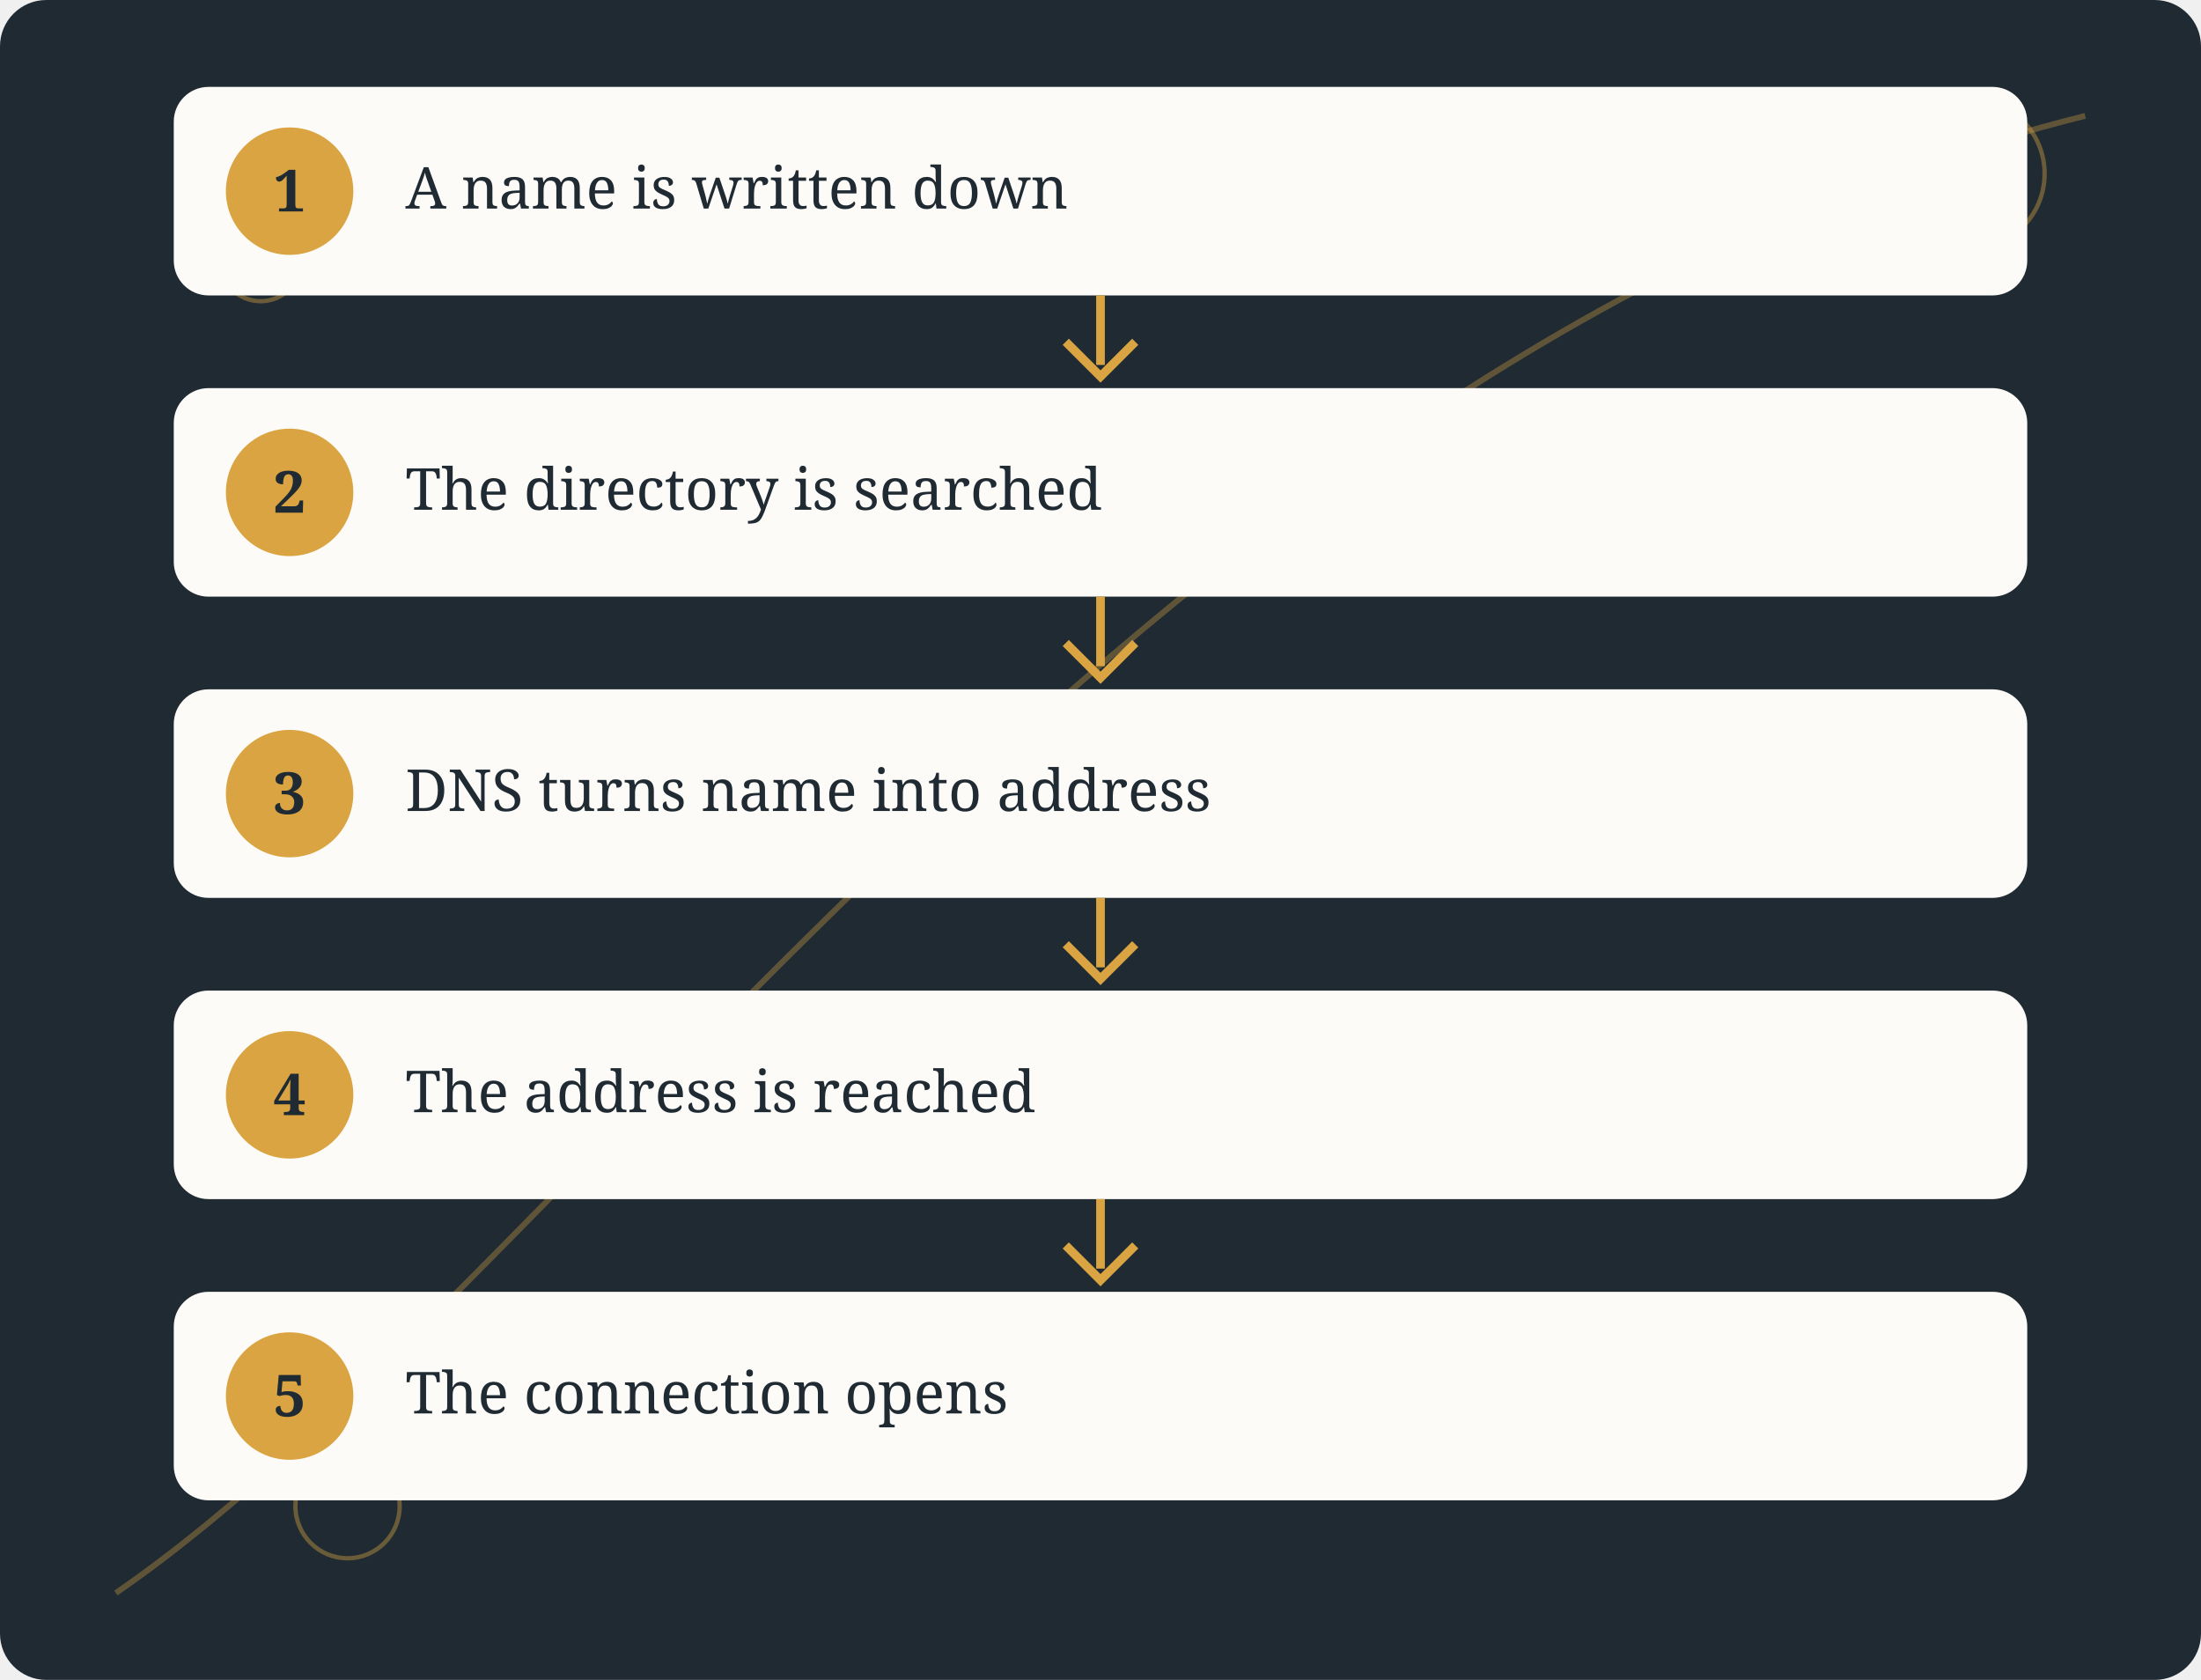
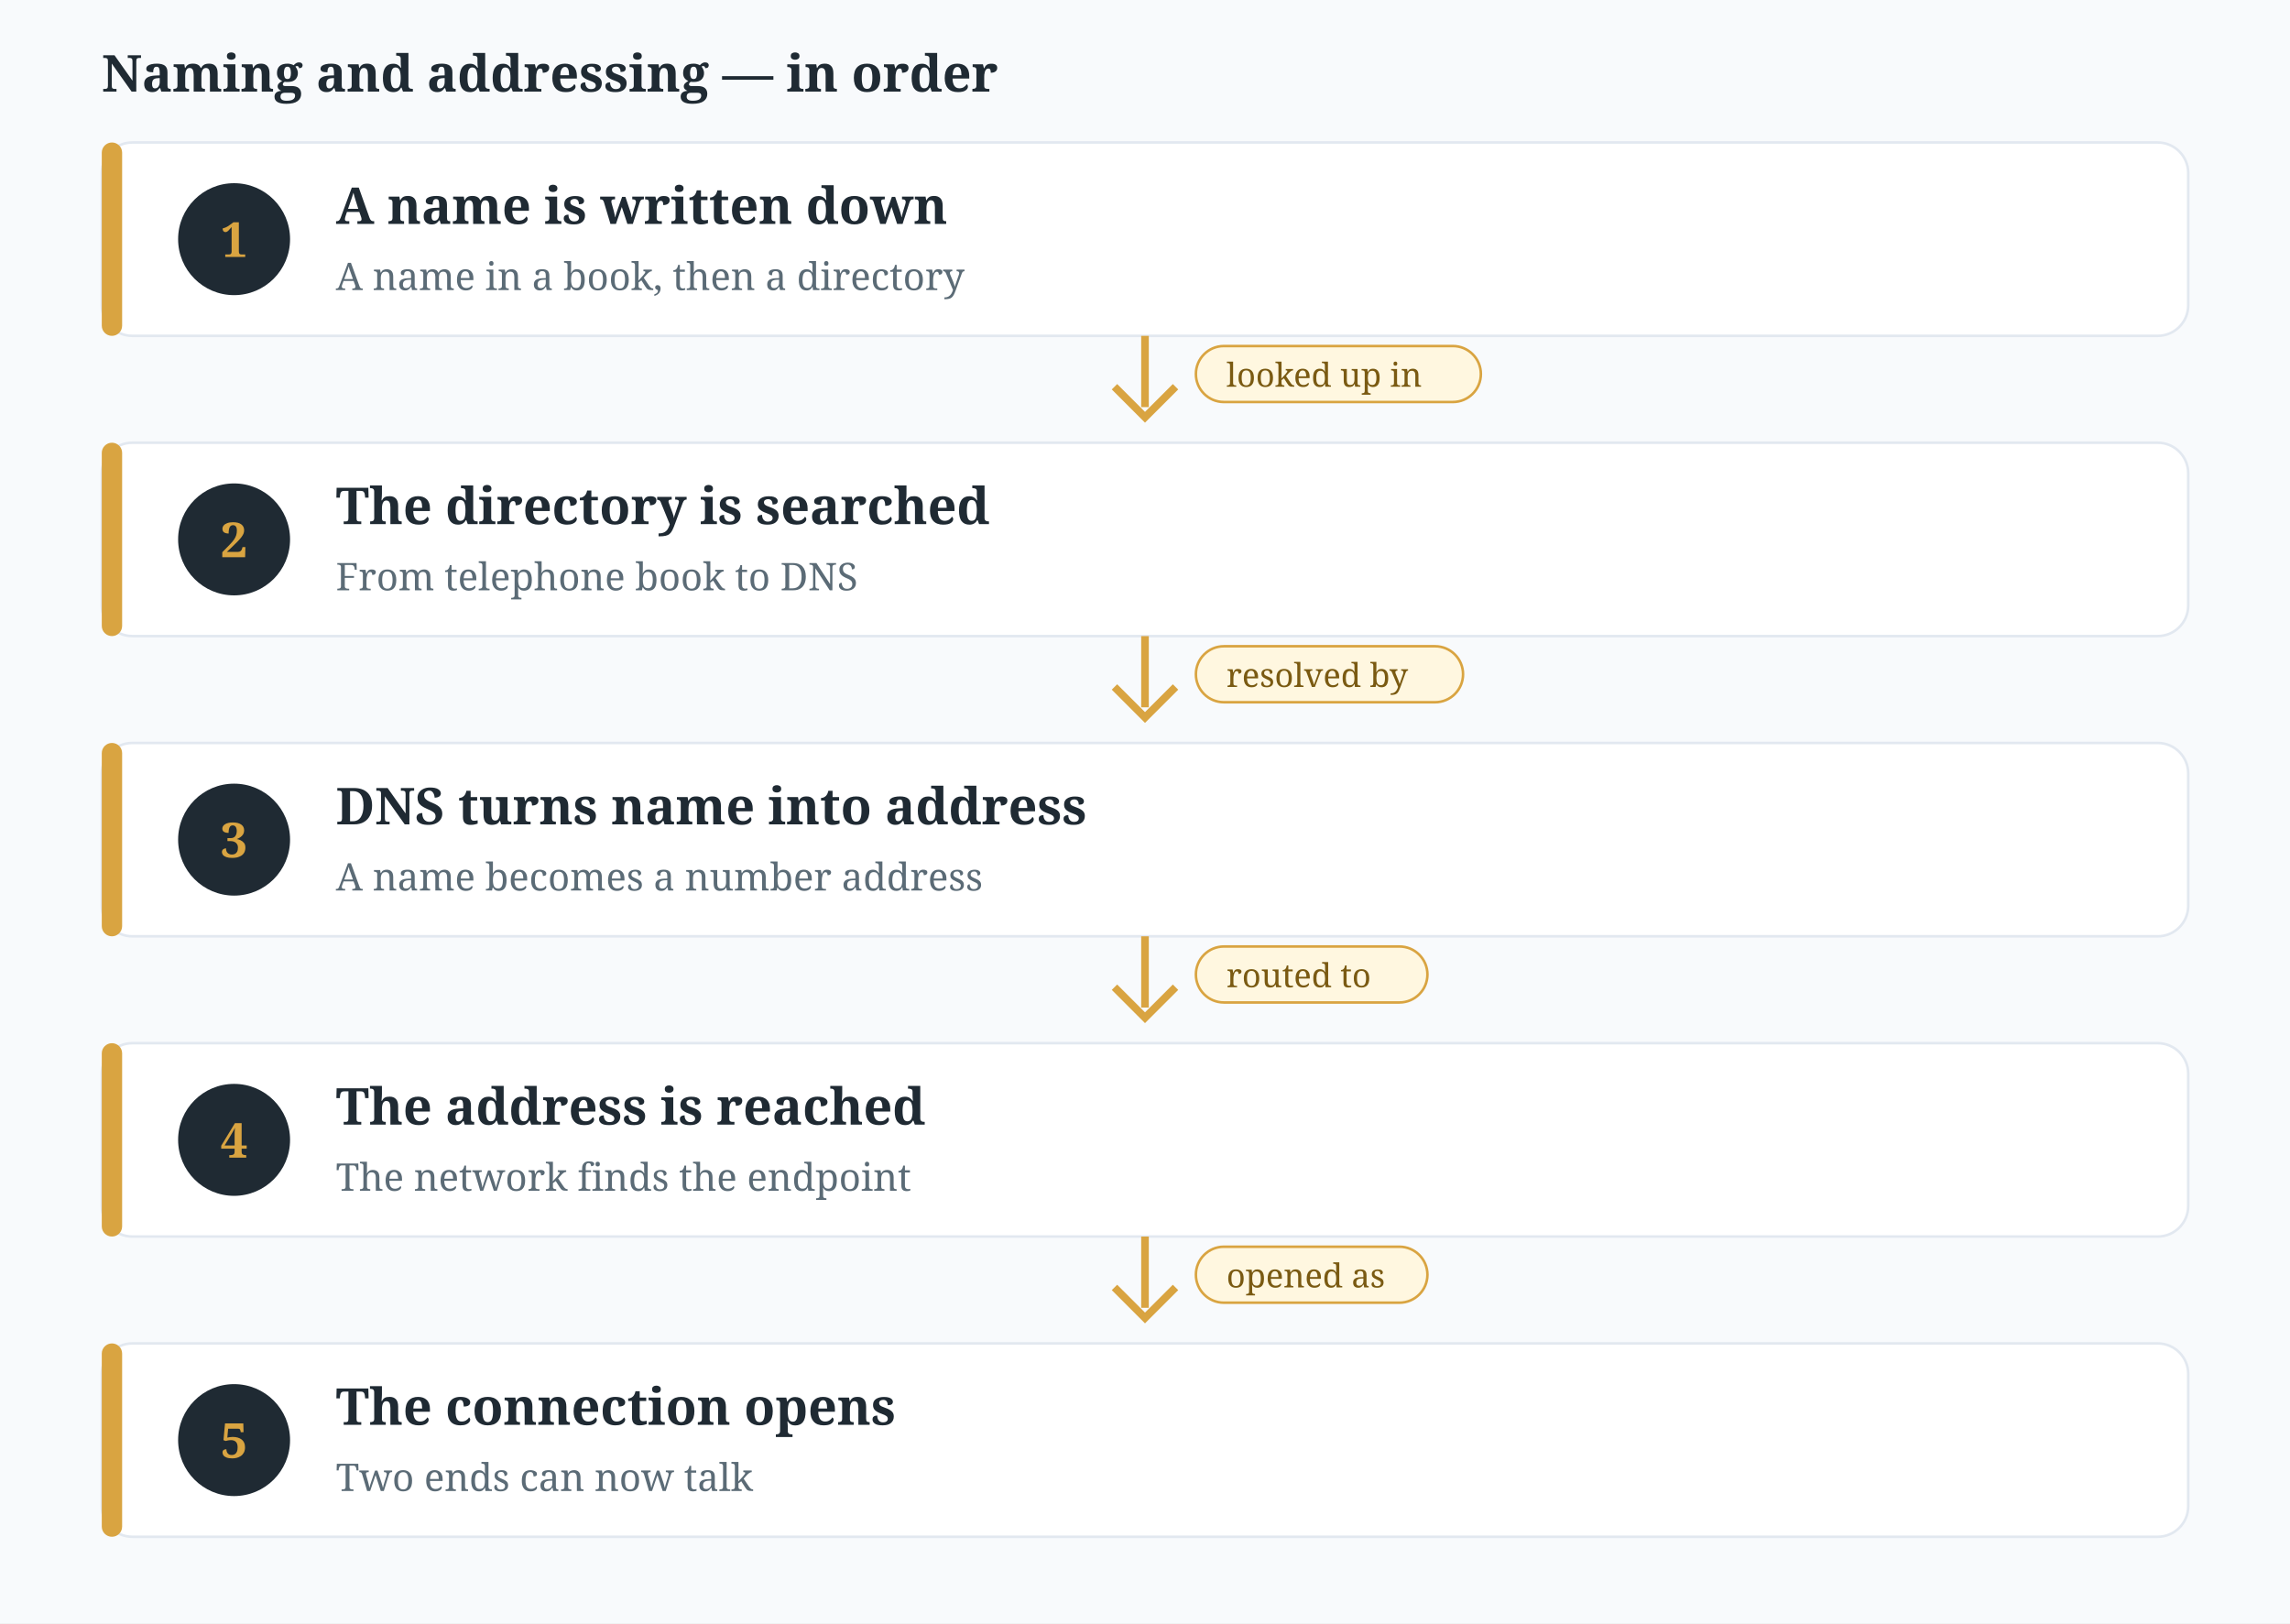
- <svg xmlns="http://www.w3.org/2000/svg" viewBox="0 0 760 580" role="img" aria-label="Naming and addressing flow">
-   <rect width="760" height="580" rx="16" fill="#1f2a33" />
-   <path d="M40 550 C 200 440, 400 120, 720 40" fill="none" stroke="#d9a441" stroke-width="2" opacity="0.35" />
-   <circle cx="680" cy="60" r="26" fill="none" stroke="#d9a441" stroke-width="1.5" opacity="0.4" />
-   <circle cx="90" cy="90" r="14" fill="none" stroke="#d9a441" stroke-width="1.5" opacity="0.4" />
-   <circle cx="620" cy="180" r="10" fill="none" stroke="#d9a441" stroke-width="1.5" opacity="0.4" />
-   <circle cx="120" cy="520" r="18" fill="none" stroke="#d9a441" stroke-width="1.5" opacity="0.4" />
-   <rect x="60" y="30" width="640" height="72" rx="12" fill="#fdfbf7" />
-   <circle cx="100" cy="66" r="22" fill="#d9a441" />
-   <text x="100" y="73" text-anchor="middle" font-family="Georgia,serif" font-size="20" font-weight="700" fill="#1f2a33">1</text>
-   <text x="140" y="72" font-family="Georgia,serif" font-size="20" fill="#1f2a33">A name is written down</text>
-   <path d="M380 102 L380 126 M368 118 L380 130 L392 118" fill="none" stroke="#d9a441" stroke-width="3" />
-   <rect x="60" y="134" width="640" height="72" rx="12" fill="#fdfbf7" />
-   <circle cx="100" cy="170" r="22" fill="#d9a441" />
-   <text x="100" y="177" text-anchor="middle" font-family="Georgia,serif" font-size="20" font-weight="700" fill="#1f2a33">2</text>
-   <text x="140" y="176" font-family="Georgia,serif" font-size="20" fill="#1f2a33">The directory is searched</text>
-   <path d="M380 206 L380 230 M368 222 L380 234 L392 222" fill="none" stroke="#d9a441" stroke-width="3" />
-   <rect x="60" y="238" width="640" height="72" rx="12" fill="#fdfbf7" />
-   <circle cx="100" cy="274" r="22" fill="#d9a441" />
-   <text x="100" y="281" text-anchor="middle" font-family="Georgia,serif" font-size="20" font-weight="700" fill="#1f2a33">3</text>
-   <text x="140" y="280" font-family="Georgia,serif" font-size="20" fill="#1f2a33">DNS turns name into address</text>
-   <path d="M380 310 L380 334 M368 326 L380 338 L392 326" fill="none" stroke="#d9a441" stroke-width="3" />
-   <rect x="60" y="342" width="640" height="72" rx="12" fill="#fdfbf7" />
-   <circle cx="100" cy="378" r="22" fill="#d9a441" />
-   <text x="100" y="385" text-anchor="middle" font-family="Georgia,serif" font-size="20" font-weight="700" fill="#1f2a33">4</text>
-   <text x="140" y="384" font-family="Georgia,serif" font-size="20" fill="#1f2a33">The address is reached</text>
-   <path d="M380 414 L380 438 M368 430 L380 442 L392 430" fill="none" stroke="#d9a441" stroke-width="3" />
-   <rect x="60" y="446" width="640" height="72" rx="12" fill="#fdfbf7" />
-   <circle cx="100" cy="482" r="22" fill="#d9a441" />
-   <text x="100" y="489" text-anchor="middle" font-family="Georgia,serif" font-size="20" font-weight="700" fill="#1f2a33">5</text>
-   <text x="140" y="488" font-family="Georgia,serif" font-size="20" fill="#1f2a33">The connection opens</text>
+ <svg xmlns="http://www.w3.org/2000/svg" viewBox="0 0 900 638" role="img" aria-label="Naming and addressing flow">
+   <rect width="900" height="638" fill="#F8FAFC" />
+   <text x="40" y="36" font-family="Georgia,serif" font-size="20" font-weight="700" fill="#1F2A33">Naming and addressing — in order</text>
+   <rect x="40" y="56" width="820" height="76" rx="12" fill="#FFFFFF" stroke="#E2E8F0" />
+   <rect x="40" y="56" width="8" height="76" rx="4" fill="#D9A441" />
+   <circle cx="92" cy="94" r="22" fill="#1F2A33" />
+   <text x="92" y="101" text-anchor="middle" font-family="Georgia,serif" font-size="19" font-weight="700" fill="#D9A441">1</text>
+   <text x="132" y="88" font-family="Georgia,serif" font-size="20" font-weight="700" fill="#1F2A33">A name is written down</text>
+   <text x="132" y="114" font-family="Georgia,serif" font-size="15" fill="#5B6B76">A name in a book, then a directory</text>
+   <path d="M450 132 L450 160 M438 152 L450 164 L462 152" fill="none" stroke="#D9A441" stroke-width="3" />
+   <rect x="470" y="136" width="112" height="22" rx="11" fill="#FFF7E0" stroke="#D9A441" />
+   <text x="482" y="152" font-family="Georgia,serif" font-size="13" fill="#7A5A12">looked up in</text>
+   <rect x="40" y="174" width="820" height="76" rx="12" fill="#FFFFFF" stroke="#E2E8F0" />
+   <rect x="40" y="174" width="8" height="76" rx="4" fill="#D9A441" />
+   <circle cx="92" cy="212" r="22" fill="#1F2A33" />
+   <text x="92" y="219" text-anchor="middle" font-family="Georgia,serif" font-size="19" font-weight="700" fill="#D9A441">2</text>
+   <text x="132" y="206" font-family="Georgia,serif" font-size="20" font-weight="700" fill="#1F2A33">The directory is searched</text>
+   <text x="132" y="232" font-family="Georgia,serif" font-size="15" fill="#5B6B76">From telephone book to DNS</text>
+   <path d="M450 250 L450 278 M438 270 L450 282 L462 270" fill="none" stroke="#D9A441" stroke-width="3" />
+   <rect x="470" y="254" width="105" height="22" rx="11" fill="#FFF7E0" stroke="#D9A441" />
+   <text x="482" y="270" font-family="Georgia,serif" font-size="13" fill="#7A5A12">resolved by</text>
+   <rect x="40" y="292" width="820" height="76" rx="12" fill="#FFFFFF" stroke="#E2E8F0" />
+   <rect x="40" y="292" width="8" height="76" rx="4" fill="#D9A441" />
+   <circle cx="92" cy="330" r="22" fill="#1F2A33" />
+   <text x="92" y="337" text-anchor="middle" font-family="Georgia,serif" font-size="19" font-weight="700" fill="#D9A441">3</text>
+   <text x="132" y="324" font-family="Georgia,serif" font-size="20" font-weight="700" fill="#1F2A33">DNS turns name into address</text>
+   <text x="132" y="350" font-family="Georgia,serif" font-size="15" fill="#5B6B76">A name becomes a number address</text>
+   <path d="M450 368 L450 396 M438 388 L450 400 L462 388" fill="none" stroke="#D9A441" stroke-width="3" />
+   <rect x="470" y="372" width="91" height="22" rx="11" fill="#FFF7E0" stroke="#D9A441" />
+   <text x="482" y="388" font-family="Georgia,serif" font-size="13" fill="#7A5A12">routed to</text>
+   <rect x="40" y="410" width="820" height="76" rx="12" fill="#FFFFFF" stroke="#E2E8F0" />
+   <rect x="40" y="410" width="8" height="76" rx="4" fill="#D9A441" />
+   <circle cx="92" cy="448" r="22" fill="#1F2A33" />
+   <text x="92" y="455" text-anchor="middle" font-family="Georgia,serif" font-size="19" font-weight="700" fill="#D9A441">4</text>
+   <text x="132" y="442" font-family="Georgia,serif" font-size="20" font-weight="700" fill="#1F2A33">The address is reached</text>
+   <text x="132" y="468" font-family="Georgia,serif" font-size="15" fill="#5B6B76">The network finds the endpoint</text>
+   <path d="M450 486 L450 514 M438 506 L450 518 L462 506" fill="none" stroke="#D9A441" stroke-width="3" />
+   <rect x="470" y="490" width="91" height="22" rx="11" fill="#FFF7E0" stroke="#D9A441" />
+   <text x="482" y="506" font-family="Georgia,serif" font-size="13" fill="#7A5A12">opened as</text>
+   <rect x="40" y="528" width="820" height="76" rx="12" fill="#FFFFFF" stroke="#E2E8F0" />
+   <rect x="40" y="528" width="8" height="76" rx="4" fill="#D9A441" />
+   <circle cx="92" cy="566" r="22" fill="#1F2A33" />
+   <text x="92" y="573" text-anchor="middle" font-family="Georgia,serif" font-size="19" font-weight="700" fill="#D9A441">5</text>
+   <text x="132" y="560" font-family="Georgia,serif" font-size="20" font-weight="700" fill="#1F2A33">The connection opens</text>
+   <text x="132" y="586" font-family="Georgia,serif" font-size="15" fill="#5B6B76">Two ends can now talk</text>
</svg>
